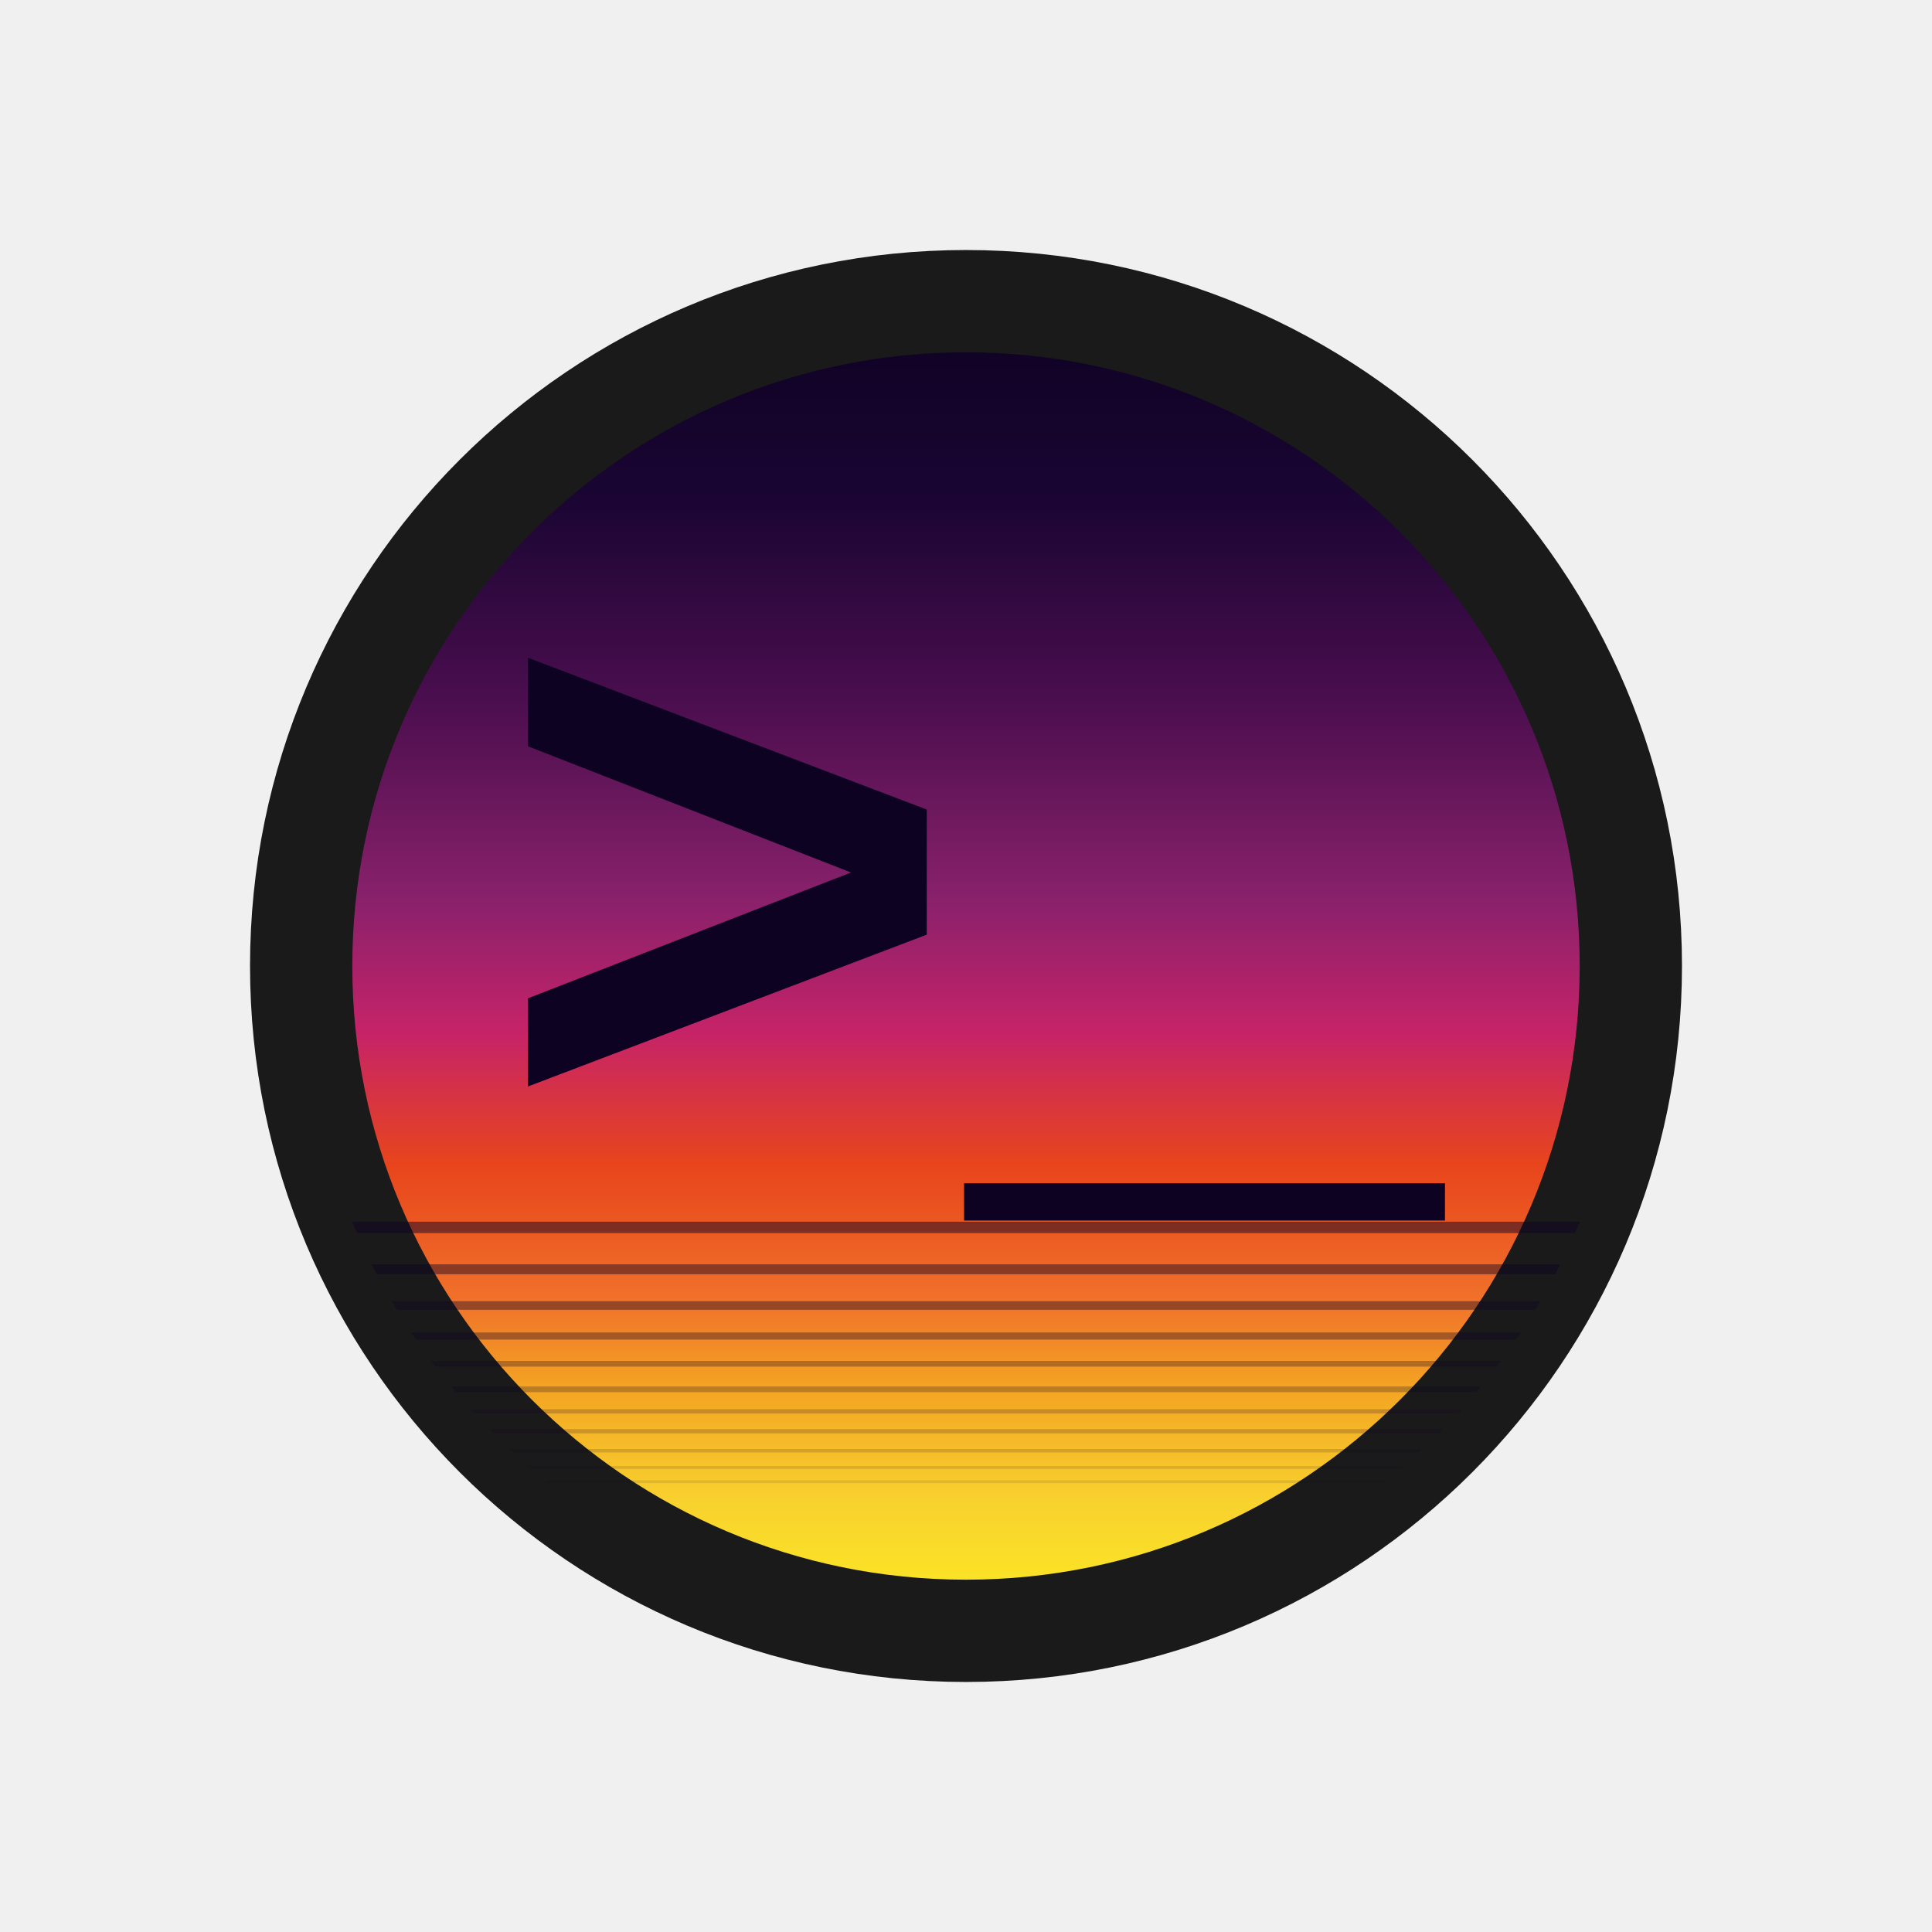
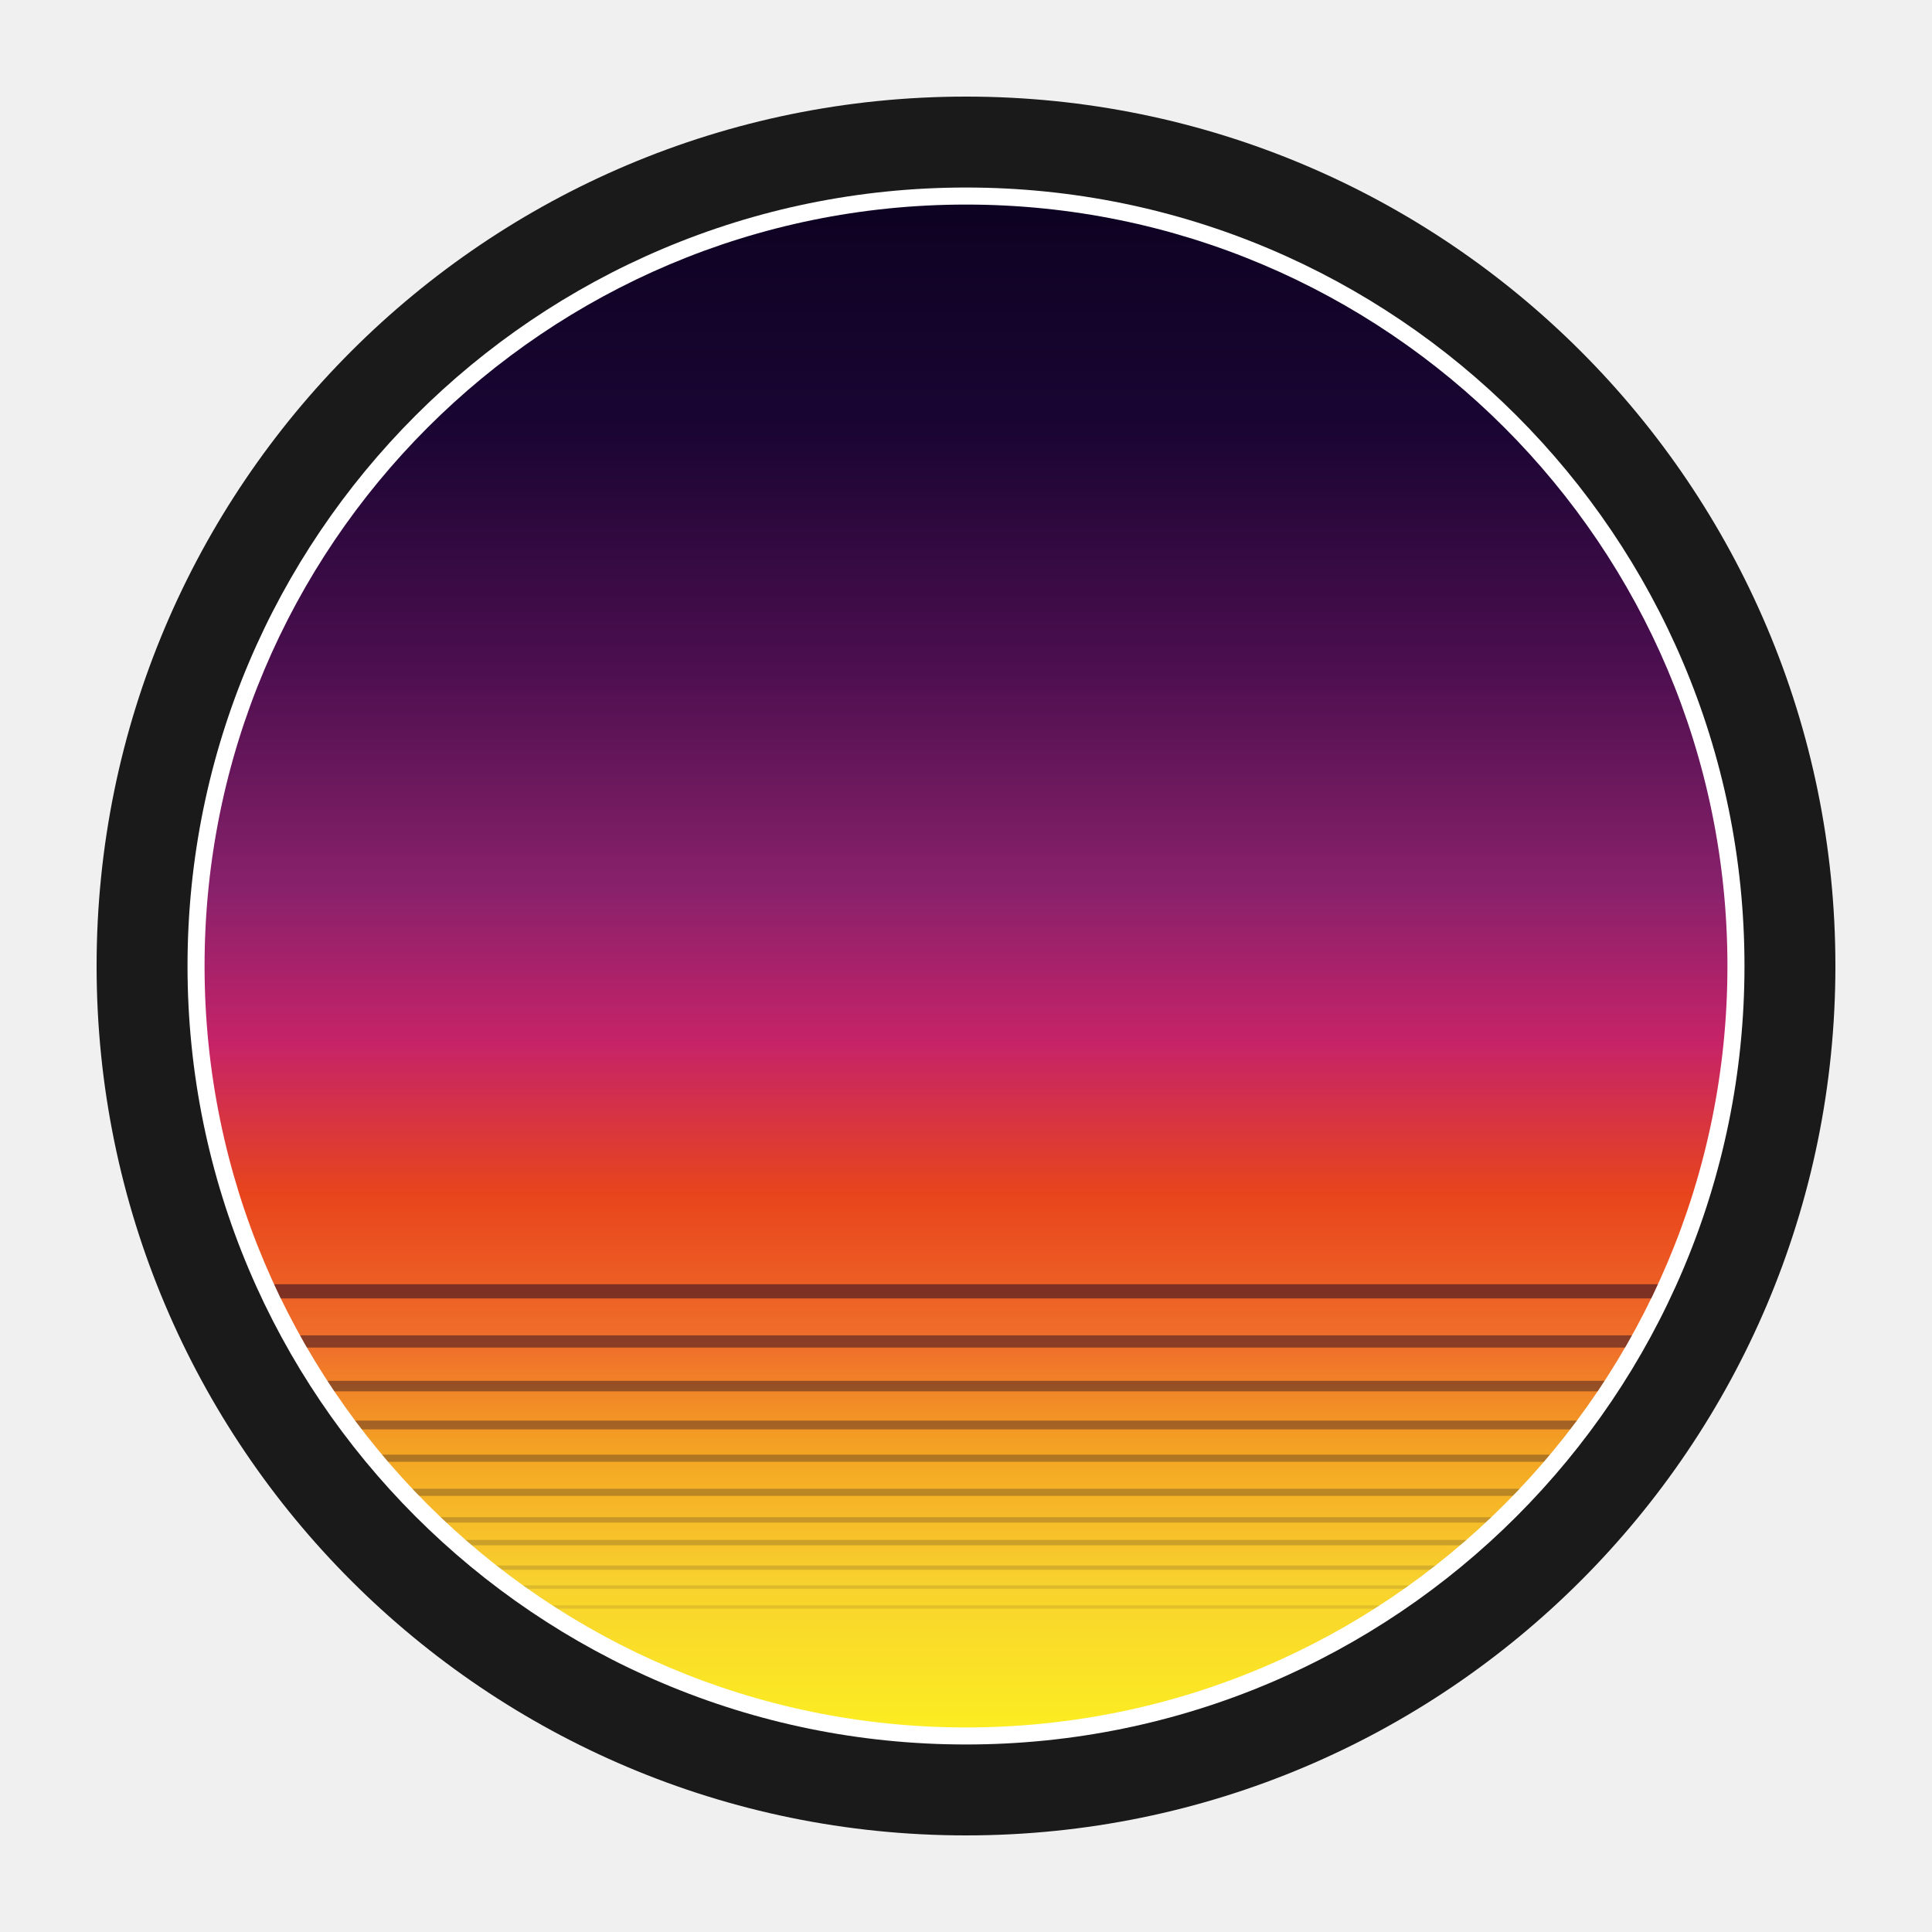
<svg xmlns="http://www.w3.org/2000/svg" width="680" height="680" viewBox="0 0 680 680">
  <defs>
    <linearGradient id="skyGrad" x1="0" y1="0" x2="0" y2="1">
      <stop offset="0%" stop-color="#0d0221" />
      <stop offset="15%" stop-color="#1a0533" />
      <stop offset="30%" stop-color="#4a0e4e" />
      <stop offset="45%" stop-color="#89216b" />
      <stop offset="55%" stop-color="#c62368" />
      <stop offset="65%" stop-color="#e8451c" />
      <stop offset="75%" stop-color="#f0712a" />
      <stop offset="82%" stop-color="#f4a623" />
      <stop offset="90%" stop-color="#f8d12e" />
      <stop offset="100%" stop-color="#fcee21" />
    </linearGradient>
    <clipPath id="circleClip">
-       <circle cx="340" cy="340" r="234" />
+       <circle cx="340" cy="340" r="268" />
    </clipPath>
  </defs>
-   <circle cx="340" cy="340" r="234" fill="url(#skyGrad)" stroke="#1a1a1a" stroke-width="36" />
+   <circle cx="340" cy="340" r="306" fill="#1a1a1a" />
+   <circle cx="340" cy="340" r="274" fill="#ffffff" />
+   <circle cx="340" cy="340" r="268" fill="url(#skyGrad)" />
  <g clip-path="url(#circleClip)">
-     <rect x="100" y="430" width="480" height="4" fill="#0d0221" opacity="0.5" />
-     <rect x="100" y="445" width="480" height="3.5" fill="#0d0221" opacity="0.45" />
-     <rect x="100" y="458" width="480" height="3" fill="#0d0221" opacity="0.4" />
-     <rect x="100" y="469" width="480" height="2.5" fill="#0d0221" opacity="0.35" />
-     <rect x="100" y="479" width="480" height="2" fill="#0d0221" opacity="0.3" />
-     <rect x="100" y="488" width="480" height="2" fill="#0d0221" opacity="0.25" />
-     <rect x="100" y="496" width="480" height="1.5" fill="#0d0221" opacity="0.2" />
-     <rect x="100" y="503" width="480" height="1.5" fill="#0d0221" opacity="0.18" />
-     <rect x="100" y="510" width="480" height="1.2" fill="#0d0221" opacity="0.15" />
-     <rect x="100" y="516" width="480" height="1" fill="#0d0221" opacity="0.12" />
-     <rect x="100" y="521" width="480" height="1" fill="#0d0221" opacity="0.1" />
+     <rect x="80" y="452" width="520" height="5" fill="#0d0221" opacity="0.5" />
+     <rect x="80" y="470" width="520" height="4.3" fill="#0d0221" opacity="0.45" />
+     <rect x="80" y="486" width="520" height="3.7" fill="#0d0221" opacity="0.4" />
+     <rect x="80" y="500" width="520" height="3.1" fill="#0d0221" opacity="0.35" />
+     <rect x="80" y="512" width="520" height="2.5" fill="#0d0221" opacity="0.3" />
+     <rect x="80" y="524" width="520" height="2.5" fill="#0d0221" opacity="0.25" />
+     <rect x="80" y="534" width="520" height="1.9" fill="#0d0221" opacity="0.2" />
+     <rect x="80" y="542" width="520" height="1.9" fill="#0d0221" opacity="0.18" />
+     <rect x="80" y="551" width="520" height="1.5" fill="#0d0221" opacity="0.15" />
+     <rect x="80" y="558" width="520" height="1.2" fill="#0d0221" opacity="0.12" />
+     <rect x="80" y="565" width="520" height="1.2" fill="#0d0221" opacity="0.1" />
  </g>
-   <text x="340" y="325" text-anchor="middle" dominant-baseline="central" font-family="'Courier New', monospace" font-size="280" font-weight="700" fill="#0d0221">&gt;_</text>
</svg>
